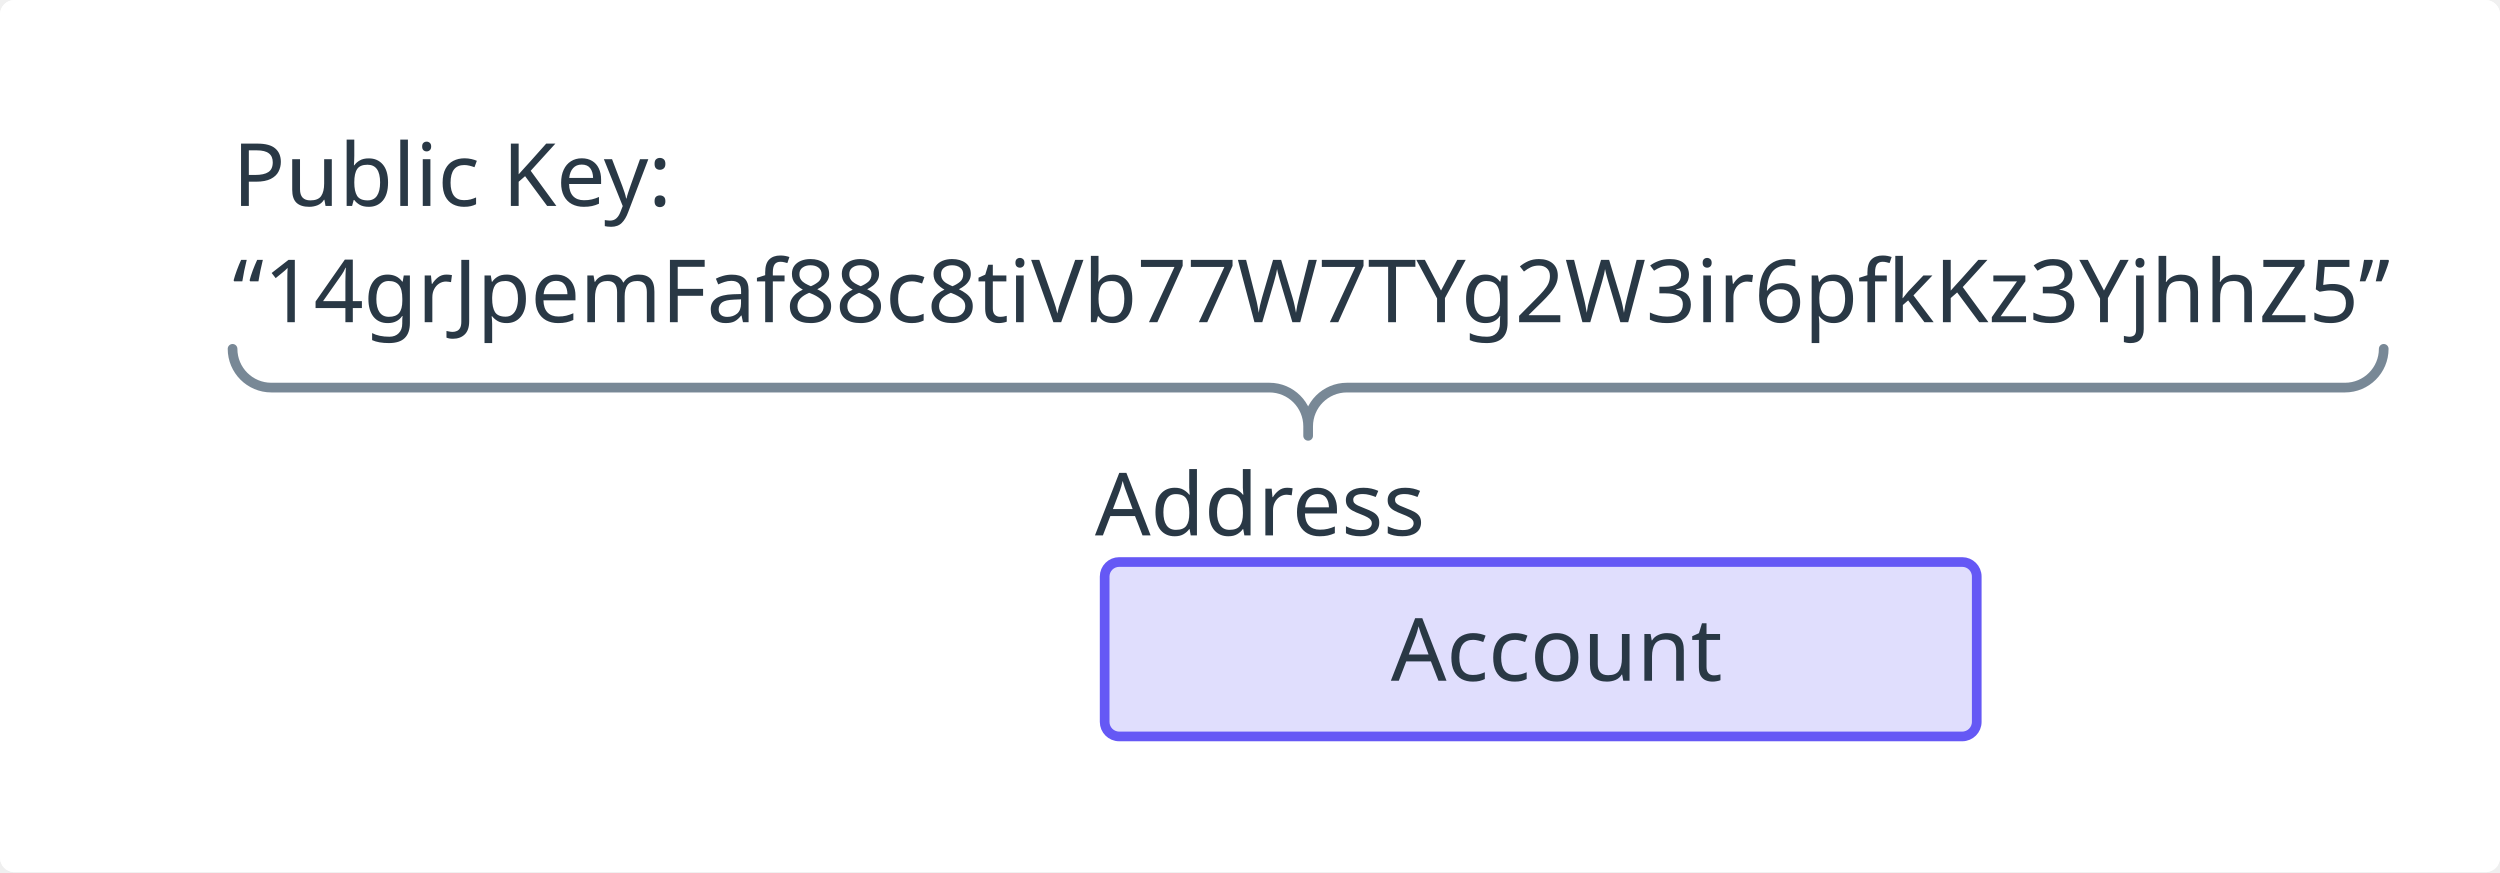
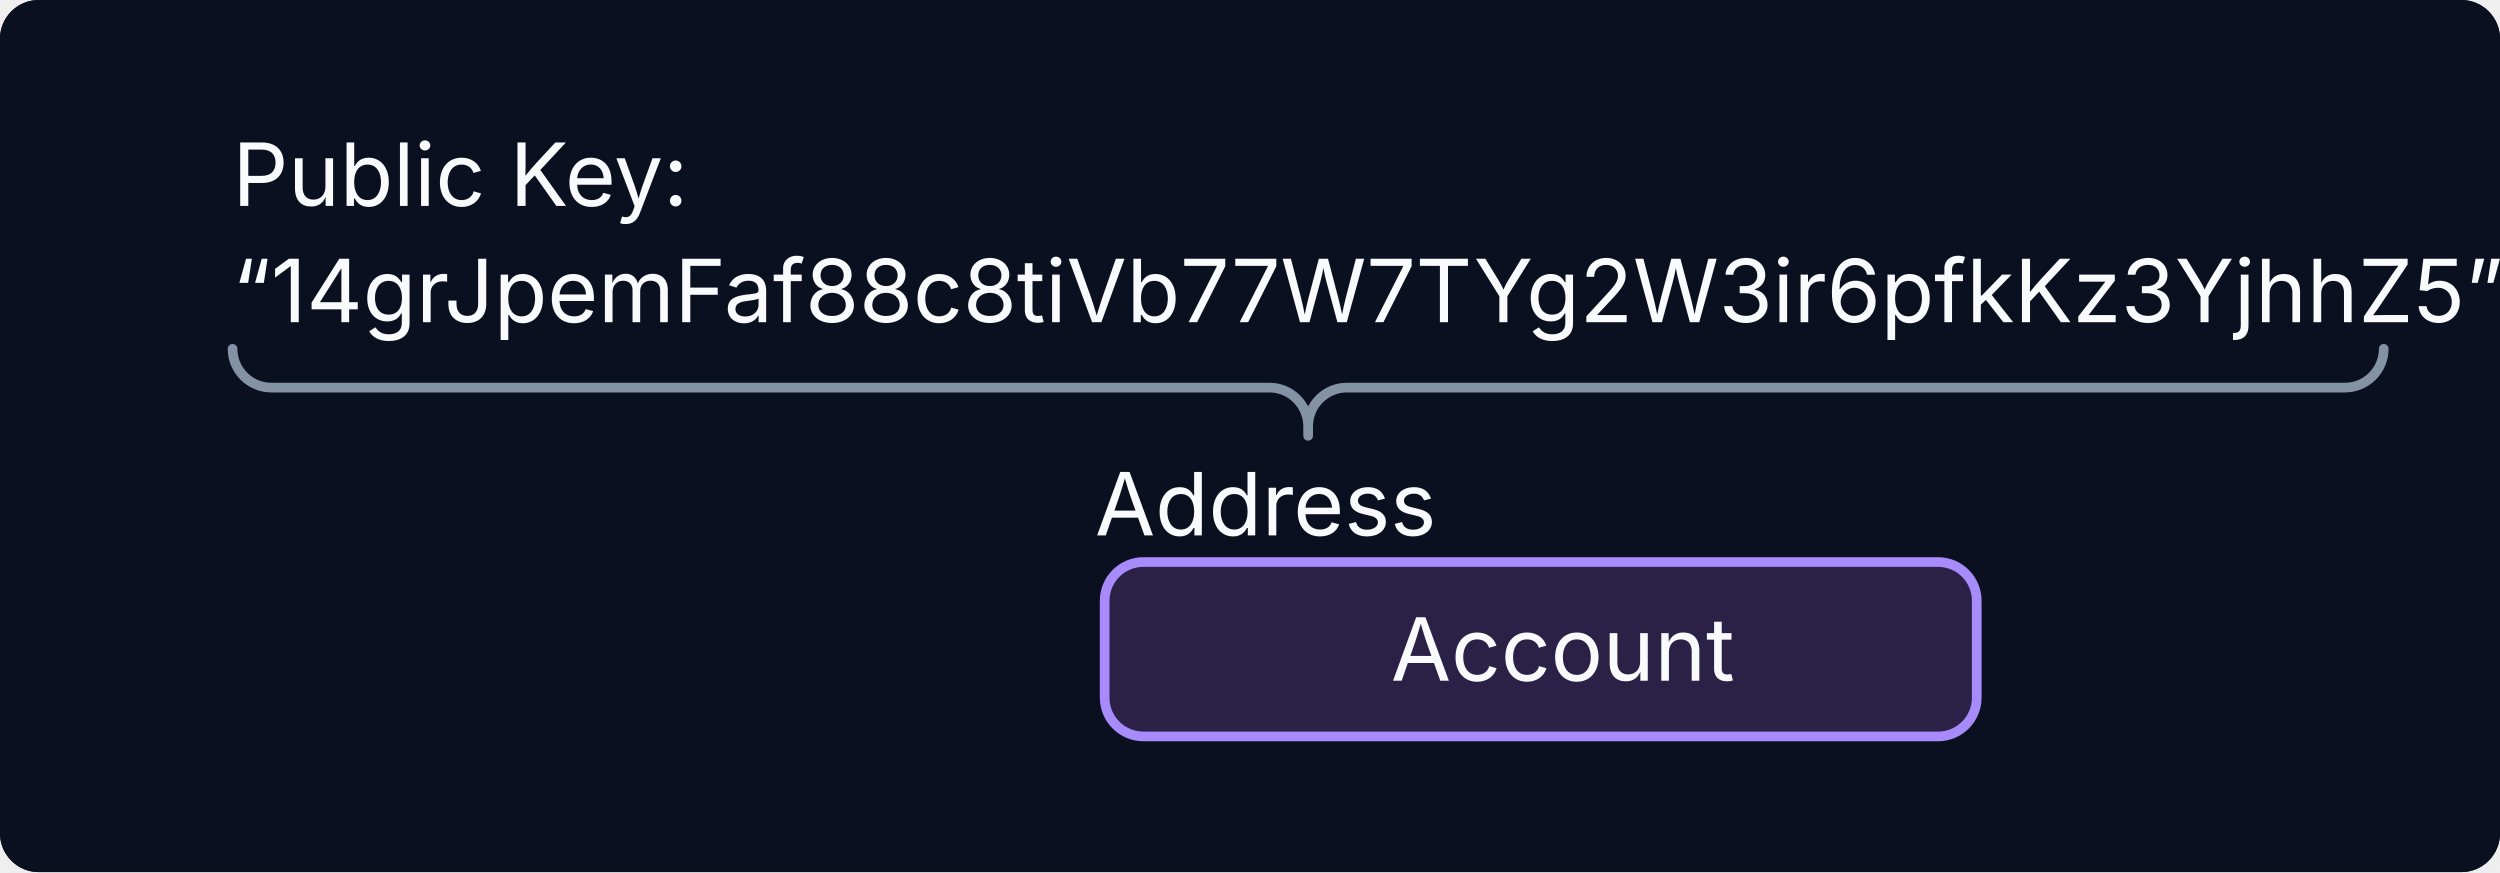
<svg xmlns="http://www.w3.org/2000/svg" version="1.1" viewBox="-372 24 516 180" width="516px" height="180px">
  <defs>
-     <style>@font-face{
-     font-family:"DIN Next";
-     font-weight: 400;
-     src:url("https://whimsical.com/fonts/139e8e25-0eea-4cb4-a5d4-79048803e73d.eot?#iefix");
-     src:url("https://whimsical.com/fonts/139e8e25-0eea-4cb4-a5d4-79048803e73d.eot?#iefix") format("eot"),url("https://whimsical.com/fonts/094b15e3-94bd-435b-a595-d40edfde661a.woff2") format("woff2"),url("https://whimsical.com/fonts/7e5fbe11-4858-4bd1-9ec6-a1d9f9d227aa.woff") format("woff"),url("https://whimsical.com/fonts/0f11eff9-9f05-46f5-9703-027c510065d7.ttf") format("truetype"),url("https://whimsical.com/fonts/48b61978-3f30-4274-823c-5cdcd1876918.svg#48b61978-3f30-4274-823c-5cdcd1876918") format("svg");
- }
- @font-face{
-     font-family:"DIN Next";
-     font-weight: 400;
-     font-style: italic;
-     src:url("https://whimsical.com/fonts/df24d5e8-5087-42fd-99b1-b16042d666c8.eot?#iefix");
-     src:url("https://whimsical.com/fonts/df24d5e8-5087-42fd-99b1-b16042d666c8.eot?#iefix") format("eot"),url("https://whimsical.com/fonts/46251881-ffe9-4bfb-99c7-d6ce3bebaf3e.woff2") format("woff2"),url("https://whimsical.com/fonts/790ebbf2-62c5-4a32-946f-99d405f9243e.woff") format("woff"),url("https://whimsical.com/fonts/d28199e6-0f4a-42df-97f4-606701c6f75a.ttf") format("truetype"),url("https://whimsical.com/fonts/37a462c0-d86e-492c-b9ab-35e6bd417f6c.svg#37a462c0-d86e-492c-b9ab-35e6bd417f6c") format("svg");
- }
- @font-face{
-     font-weight: 500;
-     font-family:"DIN Next";
-     src:url("https://whimsical.com/fonts/c5b058fc-55ce-4e06-a175-5c7d9a7e90f4.eot?#iefix");
-     src:url("https://whimsical.com/fonts/c5b058fc-55ce-4e06-a175-5c7d9a7e90f4.eot?#iefix") format("eot"),url("https://whimsical.com/fonts/7b29ae40-30ff-4f99-a2b9-cde88669fa2f.woff2") format("woff2"),url("https://whimsical.com/fonts/bf73077c-e354-4562-a085-f4703eb1d653.woff") format("woff"),url("https://whimsical.com/fonts/0ffa6947-5317-4d07-b525-14d08a028821.ttf") format("truetype"),url("https://whimsical.com/fonts/9e423e45-5450-4991-a157-dbe6cf61eb4e.svg#9e423e45-5450-4991-a157-dbe6cf61eb4e") format("svg");
- }
- @font-face{
-     font-family:"DIN Next";
-     font-weight: 500;
-     font-style: italic;
-     src:url("https://whimsical.com/fonts/9897c008-fd65-48a4-afc7-36de2fea97b9.eot?#iefix");
-     src:url("https://whimsical.com/fonts/9897c008-fd65-48a4-afc7-36de2fea97b9.eot?#iefix") format("eot"),url("https://whimsical.com/fonts/c7717981-647d-4b76-8817-33062e42d11f.woff2") format("woff2"),url("https://whimsical.com/fonts/b852cd4c-1255-40b1-a2be-73a9105b0155.woff") format("woff"),url("https://whimsical.com/fonts/821b00ad-e741-4e2d-af1a-85594367c8a2.ttf") format("truetype"),url("https://whimsical.com/fonts/d3e3b689-a6b0-45f2-b279-f5e194f87409.svg#d3e3b689-a6b0-45f2-b279-f5e194f87409") format("svg");
- }
- @font-face{
-     font-weight: 700;
-     font-family:"DIN Next";
-     src:url("https://whimsical.com/fonts/81cd3b08-fd39-4ae3-8d05-9d24709eba84.eot?#iefix");
-     src:url("https://whimsical.com/fonts/81cd3b08-fd39-4ae3-8d05-9d24709eba84.eot?#iefix") format("eot"),url("https://whimsical.com/fonts/31704504-4671-47a6-a61e-397f07410d91.woff2") format("woff2"),url("https://whimsical.com/fonts/b8a280da-481f-44a0-8d9c-1bc64bd7227c.woff") format("woff"),url("https://whimsical.com/fonts/276d122a-0fab-447b-9fc0-5d7fb0eafce2.ttf") format("truetype"),url("https://whimsical.com/fonts/8fb8273a-8213-4928-808b-b5bfaf3fd7e9.svg#8fb8273a-8213-4928-808b-b5bfaf3fd7e9") format("svg");
- }
- @font-face{
-     font-family:"DIN Next";
-     font-weight: 700;
-     font-style: italic;
-     src:url("https://whimsical.com/fonts/00cc6df3-ed32-4004-8dd8-1c576600a408.eot?#iefix");
-     src:url("https://whimsical.com/fonts/00cc6df3-ed32-4004-8dd8-1c576600a408.eot?#iefix") format("eot"),url("https://whimsical.com/fonts/4132c4c8-680c-4d6d-9251-a2da38503bbd.woff2") format("woff2"),url("https://whimsical.com/fonts/366401fe-6df4-47be-8f55-8a411cff0dd2.woff") format("woff"),url("https://whimsical.com/fonts/dbe4f7ba-fc16-44a6-a577-571620e9edaf.ttf") format("truetype"),url("https://whimsical.com/fonts/f874edca-ee87-4ccf-8b1d-921fbc3c1c36.svg#f874edca-ee87-4ccf-8b1d-921fbc3c1c36") format("svg");
- }
- 
- @font-face {
-     font-family: 'PFDINMonoPro';
-     src:url('https://whimsical.com/fonts/PFDINMonoPro-Regular.woff') format('woff');
-     font-weight: 400;
- }
- @font-face {
-     font-family: 'PFDINMonoPro';
-     src:url('https://whimsical.com/fonts/PFDINMonoPro-Italic.woff') format('woff');
-     font-style: italic;
-     font-weight: 400;
- }
- @font-face {
-     font-family: 'PFDINMonoPro';
-     src:url('https://whimsical.com/fonts/PFDINMonoPro-Bold.woff') format('woff');
-     font-weight: 700;
- }
- @font-face {
-     font-family: 'PFDINMonoPro';
-     src:url('https://whimsical.com/fonts/PFDINMonoPro-BoldItalic.woff') format('woff');
-     font-style: italic;
-     font-weight: 700;
- }
- * {-webkit-font-smoothing: auto; -moz-osx-font-smoothing: auto;}@media print { svg { width: 100%; height: 100%; } }</style>
+     <style>text{font-family:Diatype,Inter,ui-sans-serif,system-ui,sans-serif}</style>
    <g>
      <filter id="white-fill-shadow" y="-50%" height="200%">
        <feDropShadow dx="0" dy="2" stdDeviation="6" flood-opacity="0.03" flood-color="#000000" />
      </filter>
      <filter id="light-gray-fill-shadow" y="-50%" height="200%">
        <feDropShadow dx="0" dy="2" stdDeviation="6" flood-opacity="0.09" flood-color="#000000" />
      </filter>
      <filter id="yellow-fill-shadow" y="-50%" height="200%">
        <feDropShadow dx="0" dy="2" stdDeviation="6" flood-opacity="0.12" flood-color="#000000" />
      </filter>
      <filter id="fill-shadow" y="-50%" height="200%">
        <feDropShadow dx="0" dy="2" stdDeviation="6" flood-opacity="0.16" flood-color="#000000" />
      </filter>
      <filter id="frame-shadow" y="-50%" height="200%">
        <feDropShadow dx="0" dy="3" stdDeviation="8" flood-opacity="0.06" flood-color="#000000" />
      </filter>
      <filter id="button-shadow" y="-50%" height="200%">
        <feDropShadow dx="0" dy="2" stdDeviation="6" flood-opacity="0.03" flood-color="#000000" />
      </filter>
      <filter id="button-hover-shadow" y="-50%" height="200%">
        <feDropShadow dx="0" dy="2" stdDeviation="6" flood-opacity="0.08" flood-color="#000000" />
      </filter>
      <filter id="badge-shadow" y="-50%" height="200%">
        <feDropShadow dx="0" dy="2" stdDeviation="6" flood-opacity="0.08" flood-color="#000000" />
      </filter>
    </g>
  </defs>
  <g>
-     <rect x="-372" y="24" width="516" height="180" rx="3" ry="3" fill="#FFFFFF" filter="url(#white-fill-shadow)" />
+     <rect x="-372" y="24" width="516" height="180" rx="8" ry="8" fill="#0b1020" filter="url(#white-fill-shadow)" />
    <g>
-       <rect x="-372" y="24" width="516" height="180" rx="3" ry="3" fill="#FFFFFF" />
+       <rect x="-372" y="24" width="516" height="180" rx="8" ry="8" fill="#0b1020" />
    </g>
    <g>
      <g>
        <g>
-           <rect x="-144" y="140" width="180" height="36" rx="3" ry="3" fill="#e0defd" />
-           <rect y="140" rx="3" stroke="#6558F5" fill="none" stroke-linejoin="round" width="180" stroke-linecap="round" stroke-width="2" x="-144" ry="3" height="36" />
+           <rect x="-144" y="140" width="180" height="36" rx="8" ry="8" fill="#2b2045" />
+           <rect y="140" rx="8" stroke="#a78bfa" fill="none" stroke-linejoin="round" width="180" stroke-linecap="round" stroke-width="2" x="-144" ry="8" height="36" />
          <g class="content">
            <g>
              <g>
                <g>
                  <g>
                    <g />
-                     <text fill="#293845" hover-props="{}">
-                       <tspan x="-84.924" y="164.5" font-family="DIN Next, system-ui, sans-serif" font-size="18" font-style="normal" font-weight="normal">Account</tspan>
+                     <text fill="#f8fafc" hover-props="{}">
+                       <tspan x="-84.924" y="164.5" font-family="Diatype,Inter,ui-sans-serif,system-ui,sans-serif" font-size="18" font-style="normal" font-weight="normal">Account</tspan>
                    </text>
                  </g>
                </g>
              </g>
            </g>
          </g>
        </g>
      </g>
      <g>
        <g>
          <path d="M-324,96c0,4.418 3.582,8 8,8c4.418,0 201.582,0 206,0c4.418,0 8,3.582 8,8c0,4.418 0,0 0,0c0,0 0,4.418 0,0c0,-4.418 3.582,-8 8,-8c4.418,0 201.582,0 206,0c4.418,0 8,-3.582 8,-8" fill="rgba(0,0,0,0)" />
-           <path d="M-324,96c0,4.418 3.582,8 8,8c4.418,0 201.582,0 206,0c4.418,0 8,3.582 8,8c0,4.418 0,0 0,0c0,0 0,4.418 0,0c0,-4.418 3.582,-8 8,-8c4.418,0 201.582,0 206,0c4.418,0 8,-3.582 8,-8" fill="none" stroke="#788896" stroke-linecap="round" stroke-linejoin="round" stroke-width="2" />
+           <path d="M-324,96c0,4.418 3.582,8 8,8c4.418,0 201.582,0 206,0c4.418,0 8,3.582 8,8c0,4.418 0,0 0,0c0,0 0,4.418 0,0c0,-4.418 3.582,-8 8,-8c4.418,0 201.582,0 206,0c4.418,0 8,-3.582 8,-8" fill="none" stroke="#8492a6" stroke-linecap="round" stroke-linejoin="round" stroke-width="2" />
        </g>
        <g>
          <g>
            <g class="content">
              <g>
                <g>
                  <g>
                    <g>
                      <g />
-                       <text fill="#293845" hover-props="{}">
-                         <tspan x="-146" y="134.5" font-family="DIN Next, system-ui, sans-serif" font-size="18" font-style="normal" font-weight="normal">Address</tspan>
+                       <text fill="#f8fafc" hover-props="{}">
+                         <tspan x="-146" y="134.5" font-family="Diatype,Inter,ui-sans-serif,system-ui,sans-serif" font-size="18" font-style="normal" font-weight="normal">Address</tspan>
                      </text>
                    </g>
                  </g>
                </g>
              </g>
            </g>
          </g>
        </g>
      </g>
      <g>
        <g class="content">
          <g>
            <g>
              <g>
                <g>
                  <g />
-                   <text fill="#293845" hover-props="{}">
-                     <tspan x="-324" y="90.5" font-family="DIN Next, system-ui, sans-serif" font-size="18" font-style="normal" font-weight="normal">“14grJpemFaf88c8tiVb77W7TYg2W3ir6pfkKz3YjhhZ5”</tspan>
+                   <text fill="#f8fafc" hover-props="{}">
+                     <tspan x="-324" y="90.5" font-family="Diatype,Inter,ui-sans-serif,system-ui,sans-serif" font-size="18" font-style="normal" font-weight="normal">“14grJpemFaf88c8tiVb77W7TYg2W3ir6pfkKz3YjhhZ5”</tspan>
                  </text>
                </g>
              </g>
            </g>
          </g>
        </g>
      </g>
      <g>
        <g class="content">
          <g>
            <g>
              <g>
                <g>
                  <g />
-                   <text fill="#293845" hover-props="{}">
-                     <tspan x="-324" y="66.5" font-family="DIN Next, system-ui, sans-serif" font-size="18" font-style="normal" font-weight="normal">Public Key:</tspan>
+                   <text fill="#f8fafc" hover-props="{}">
+                     <tspan x="-324" y="66.5" font-family="Diatype,Inter,ui-sans-serif,system-ui,sans-serif" font-size="18" font-style="normal" font-weight="normal">Public Key:</tspan>
                  </text>
                </g>
              </g>
            </g>
          </g>
        </g>
      </g>
    </g>
  </g>
</svg>
